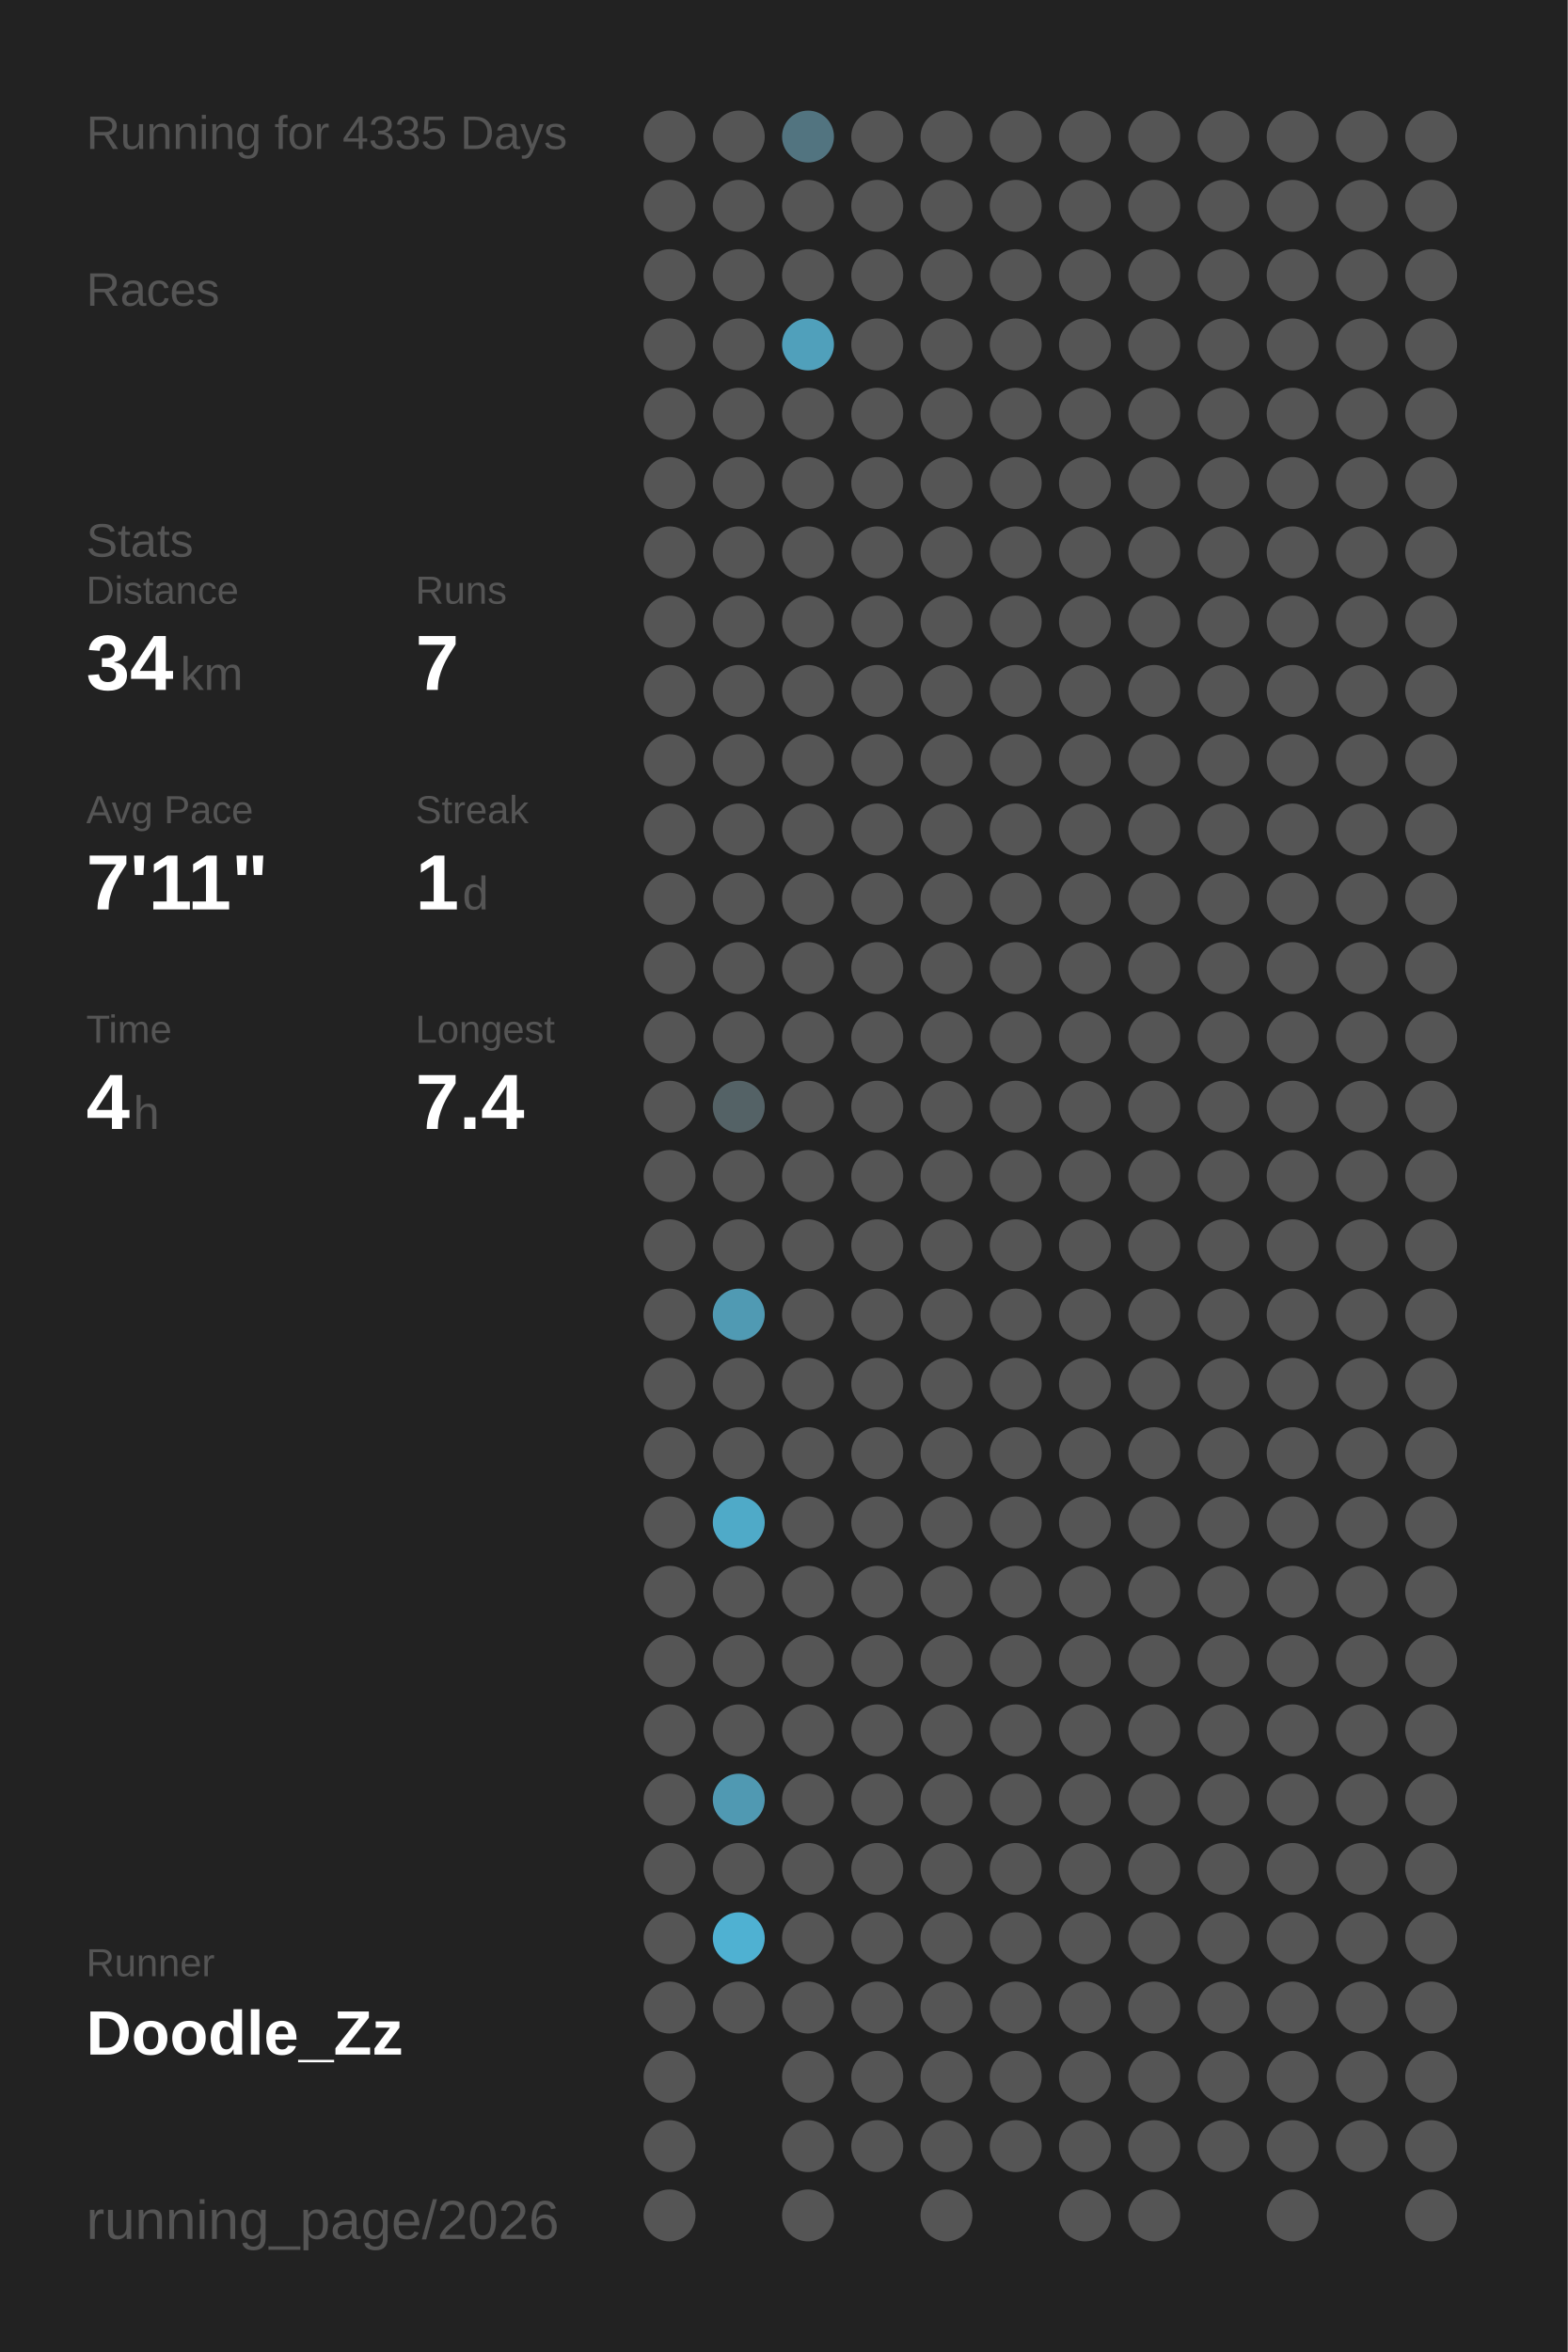
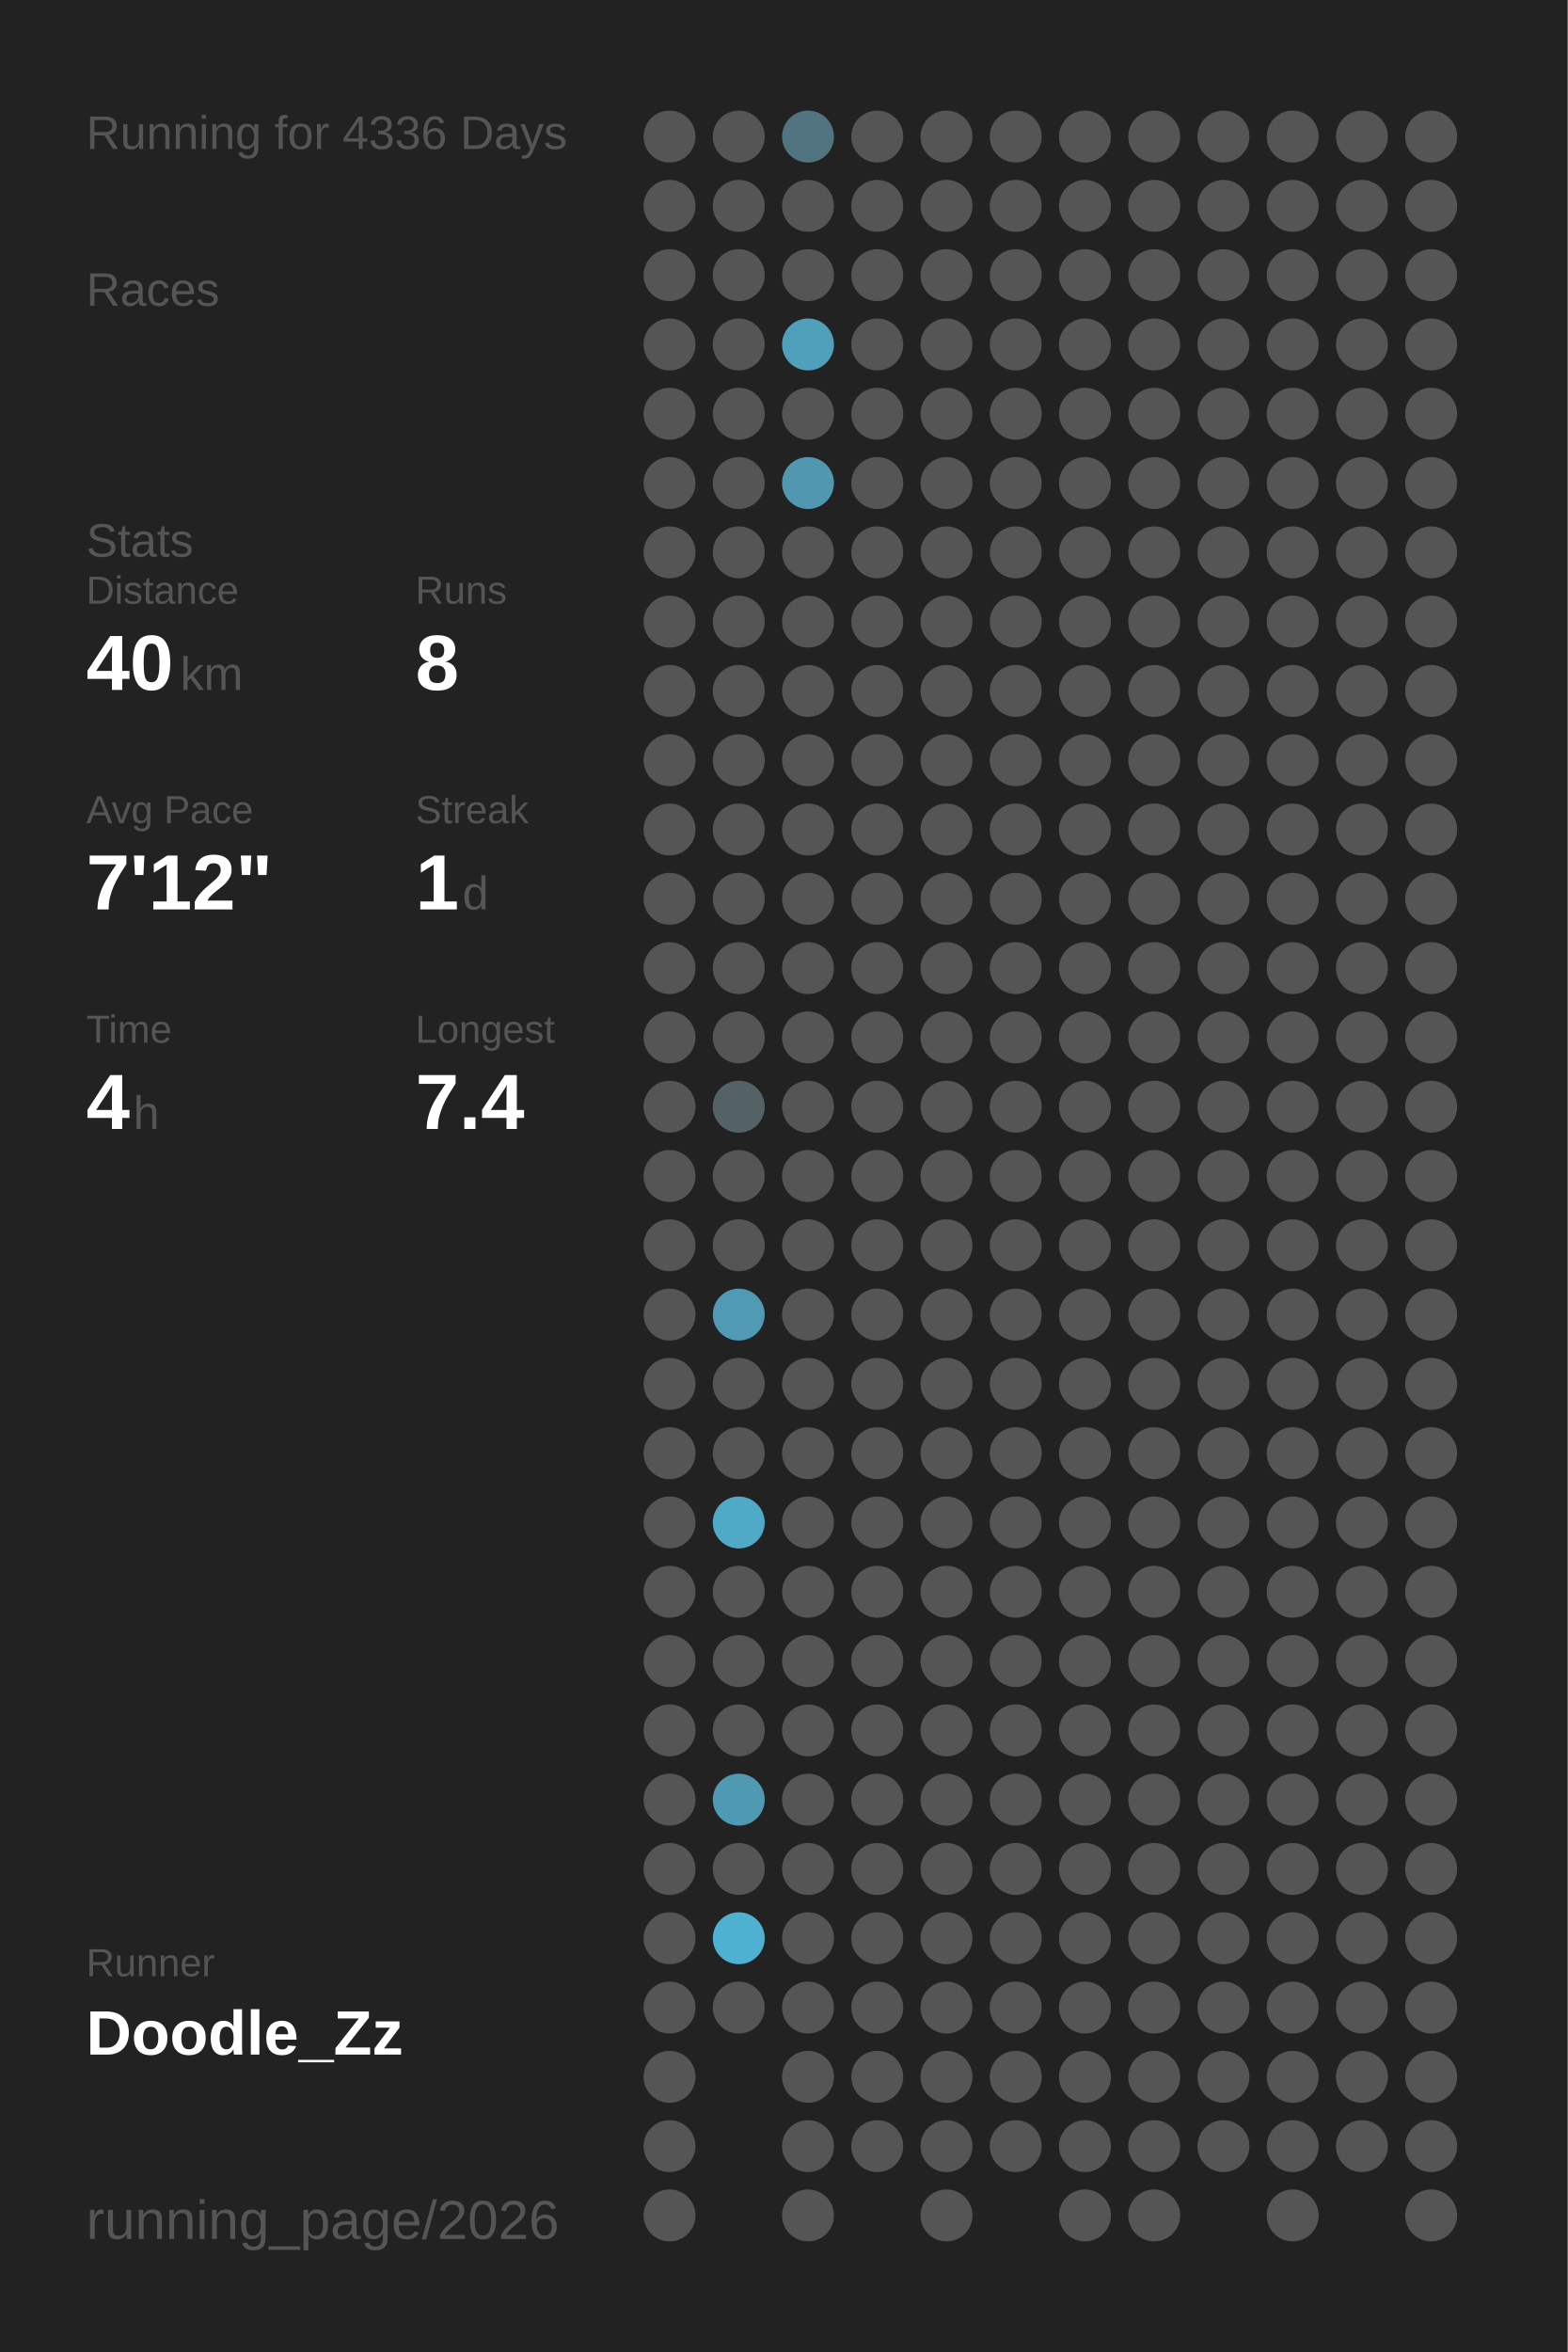
<svg xmlns="http://www.w3.org/2000/svg" baseProfile="full" height="300mm" version="1.1" viewBox="0,0,200,300" width="200mm">
  <defs />
  <rect fill="#222222" height="300" width="200" x="0" y="0" />
-   <text fill="#555555" style="font-size:6px; font-family:Arial;" x="11" y="19">Running for 4335 Days</text>
+   <text fill="#555555" style="font-size:6px; font-family:Arial;" x="11" y="19">Running for 4336 Days</text>
  <text fill="#555555" style="font-size:6px; font-family:Arial;" x="11" y="39">Races</text>
  <text fill="#555555" style="font-size:6px; font-family:Arial;" x="11" y="71">Stats</text>
  <text fill="#555555" style="font-size:5px; font-family:Arial;" x="11" y="77">Distance</text>
-   <text fill="#FFFFFF" style="font-size:10px; font-family:Arial; font-weight:bold;" x="11" y="88">34</text>
+   <text fill="#FFFFFF" style="font-size:10px; font-family:Arial; font-weight:bold;" x="11" y="88">40</text>
  <text fill="#555555" style="font-size:6px; font-family:Arial;" x="23" y="88">km</text>
  <text fill="#555555" style="font-size:5px; font-family:Arial;" x="53" y="77">Runs</text>
-   <text fill="#FFFFFF" style="font-size:10px; font-family:Arial; font-weight:bold;" x="53" y="88">7</text>
+   <text fill="#FFFFFF" style="font-size:10px; font-family:Arial; font-weight:bold;" x="53" y="88">8</text>
  <text fill="#555555" style="font-size:5px; font-family:Arial;" x="11" y="105">Avg Pace</text>
-   <text fill="#FFFFFF" style="font-size:10px; font-family:Arial; font-weight:bold;" x="11" y="116">7'11"</text>
+   <text fill="#FFFFFF" style="font-size:10px; font-family:Arial; font-weight:bold;" x="11" y="116">7'12"</text>
  <text fill="#555555" style="font-size:5px; font-family:Arial;" x="53" y="105">Streak</text>
  <text fill="#FFFFFF" style="font-size:10px; font-family:Arial; font-weight:bold;" x="53" y="116">1</text>
  <text fill="#555555" style="font-size:6px; font-family:Arial;" x="59" y="116">d</text>
  <text fill="#555555" style="font-size:5px; font-family:Arial;" x="11" y="133">Time</text>
  <text fill="#FFFFFF" style="font-size:10px; font-family:Arial; font-weight:bold;" x="11" y="144">4</text>
  <text fill="#555555" style="font-size:6px; font-family:Arial;" x="17" y="144">h</text>
  <text fill="#555555" style="font-size:5px; font-family:Arial;" x="53" y="133">Longest</text>
  <text fill="#FFFFFF" style="font-size:10px; font-family:Arial; font-weight:bold;" x="53" y="144">7.4</text>
  <text fill="#555555" style="font-size:5px; font-family:Arial;" x="11" y="252.065">Runner</text>
  <text fill="#FFFFFF" style="font-size:8px; font-family:Arial; font-weight:bold;" x="11" y="262.065">Doodle_Zz</text>
  <text fill="#555555" style="font-size:7px; font-family:Arial;" x="11" y="285.581">running_page/2026</text>
  <circle cx="85.417" cy="17.419" fill="#555555" r="3.312" />
  <circle cx="85.417" cy="26.258" fill="#555555" r="3.312" />
  <circle cx="85.417" cy="35.097" fill="#555555" r="3.312" />
  <circle cx="85.417" cy="43.935" fill="#555555" r="3.312" />
  <circle cx="85.417" cy="52.774" fill="#555555" r="3.312" />
  <circle cx="85.417" cy="61.613" fill="#555555" r="3.312" />
  <circle cx="85.417" cy="70.452" fill="#555555" r="3.312" />
  <circle cx="85.417" cy="79.29" fill="#555555" r="3.312" />
  <circle cx="85.417" cy="88.129" fill="#555555" r="3.312" />
  <circle cx="85.417" cy="96.968" fill="#555555" r="3.312" />
  <circle cx="85.417" cy="105.806" fill="#555555" r="3.312" />
  <circle cx="85.417" cy="114.645" fill="#555555" r="3.312" />
  <circle cx="85.417" cy="123.484" fill="#555555" r="3.312" />
  <circle cx="85.417" cy="132.323" fill="#555555" r="3.312" />
  <circle cx="85.417" cy="141.161" fill="#555555" r="3.312" />
  <circle cx="85.417" cy="150" fill="#555555" r="3.312" />
  <circle cx="85.417" cy="158.839" fill="#555555" r="3.312" />
  <circle cx="85.417" cy="167.677" fill="#555555" r="3.312" />
  <circle cx="85.417" cy="176.516" fill="#555555" r="3.312" />
  <circle cx="85.417" cy="185.355" fill="#555555" r="3.312" />
  <circle cx="85.417" cy="194.194" fill="#555555" r="3.312" />
  <circle cx="85.417" cy="203.032" fill="#555555" r="3.312" />
  <circle cx="85.417" cy="211.871" fill="#555555" r="3.312" />
  <circle cx="85.417" cy="220.71" fill="#555555" r="3.312" />
  <circle cx="85.417" cy="229.548" fill="#555555" r="3.312" />
  <circle cx="85.417" cy="238.387" fill="#555555" r="3.312" />
  <circle cx="85.417" cy="247.226" fill="#555555" r="3.312" />
  <circle cx="85.417" cy="256.065" fill="#555555" r="3.312" />
  <circle cx="85.417" cy="264.903" fill="#555555" r="3.312" />
  <circle cx="85.417" cy="273.742" fill="#555555" r="3.312" />
  <circle cx="85.417" cy="282.581" fill="#555555" r="3.312" />
  <circle cx="94.25" cy="17.419" fill="#555555" r="3.312" />
  <circle cx="94.25" cy="26.258" fill="#555555" r="3.312" />
  <circle cx="94.25" cy="35.097" fill="#555555" r="3.312" />
  <circle cx="94.25" cy="43.935" fill="#555555" r="3.312" />
  <circle cx="94.25" cy="52.774" fill="#555555" r="3.312" />
  <circle cx="94.25" cy="61.613" fill="#555555" r="3.312" />
  <circle cx="94.25" cy="70.452" fill="#555555" r="3.312" />
  <circle cx="94.25" cy="79.29" fill="#555555" r="3.312" />
  <circle cx="94.25" cy="88.129" fill="#555555" r="3.312" />
  <circle cx="94.25" cy="96.968" fill="#555555" r="3.312" />
  <circle cx="94.25" cy="105.806" fill="#555555" r="3.312" />
  <circle cx="94.25" cy="114.645" fill="#555555" r="3.312" />
  <circle cx="94.25" cy="123.484" fill="#555555" r="3.312" />
  <circle cx="94.25" cy="132.323" fill="#555555" r="3.312" />
  <circle cx="94.25" cy="141.161" fill="#546266" r="3.312" />
  <circle cx="94.25" cy="150" fill="#555555" r="3.312" />
  <circle cx="94.25" cy="158.839" fill="#555555" r="3.312" />
  <circle cx="94.25" cy="167.677" fill="#509ab3" r="3.312" />
  <circle cx="94.25" cy="176.516" fill="#555555" r="3.312" />
  <circle cx="94.25" cy="185.355" fill="#555555" r="3.312" />
  <circle cx="94.25" cy="194.194" fill="#4faac8" r="3.312" />
  <circle cx="94.25" cy="203.032" fill="#555555" r="3.312" />
  <circle cx="94.25" cy="211.871" fill="#555555" r="3.312" />
  <circle cx="94.25" cy="220.71" fill="#555555" r="3.312" />
  <circle cx="94.25" cy="229.548" fill="#5099b2" r="3.312" />
  <circle cx="94.25" cy="238.387" fill="#555555" r="3.312" />
  <circle cx="94.25" cy="247.226" fill="#4fb1d2" r="3.312" />
  <circle cx="94.25" cy="256.065" fill="#555555" r="3.312" />
  <circle cx="103.083" cy="17.419" fill="#527480" r="3.312" />
  <circle cx="103.083" cy="26.258" fill="#555555" r="3.312" />
  <circle cx="103.083" cy="35.097" fill="#555555" r="3.312" />
  <circle cx="103.083" cy="43.935" fill="#50a0bb" r="3.312" />
  <circle cx="103.083" cy="52.774" fill="#555555" r="3.312" />
-   <circle cx="103.083" cy="61.613" fill="#555555" r="3.312" />
+   <circle cx="103.083" cy="61.613" fill="#5097af" r="3.312" />
  <circle cx="103.083" cy="70.452" fill="#555555" r="3.312" />
  <circle cx="103.083" cy="79.29" fill="#555555" r="3.312" />
  <circle cx="103.083" cy="88.129" fill="#555555" r="3.312" />
  <circle cx="103.083" cy="96.968" fill="#555555" r="3.312" />
  <circle cx="103.083" cy="105.806" fill="#555555" r="3.312" />
  <circle cx="103.083" cy="114.645" fill="#555555" r="3.312" />
  <circle cx="103.083" cy="123.484" fill="#555555" r="3.312" />
  <circle cx="103.083" cy="132.323" fill="#555555" r="3.312" />
  <circle cx="103.083" cy="141.161" fill="#555555" r="3.312" />
  <circle cx="103.083" cy="150" fill="#555555" r="3.312" />
  <circle cx="103.083" cy="158.839" fill="#555555" r="3.312" />
  <circle cx="103.083" cy="167.677" fill="#555555" r="3.312" />
  <circle cx="103.083" cy="176.516" fill="#555555" r="3.312" />
  <circle cx="103.083" cy="185.355" fill="#555555" r="3.312" />
  <circle cx="103.083" cy="194.194" fill="#555555" r="3.312" />
  <circle cx="103.083" cy="203.032" fill="#555555" r="3.312" />
  <circle cx="103.083" cy="211.871" fill="#555555" r="3.312" />
  <circle cx="103.083" cy="220.71" fill="#555555" r="3.312" />
  <circle cx="103.083" cy="229.548" fill="#555555" r="3.312" />
  <circle cx="103.083" cy="238.387" fill="#555555" r="3.312" />
  <circle cx="103.083" cy="247.226" fill="#555555" r="3.312" />
  <circle cx="103.083" cy="256.065" fill="#555555" r="3.312" />
  <circle cx="103.083" cy="264.903" fill="#555555" r="3.312" />
  <circle cx="103.083" cy="273.742" fill="#555555" r="3.312" />
  <circle cx="103.083" cy="282.581" fill="#555555" r="3.312" />
  <circle cx="111.917" cy="17.419" fill="#555555" r="3.312" />
  <circle cx="111.917" cy="26.258" fill="#555555" r="3.312" />
  <circle cx="111.917" cy="35.097" fill="#555555" r="3.312" />
  <circle cx="111.917" cy="43.935" fill="#555555" r="3.312" />
  <circle cx="111.917" cy="52.774" fill="#555555" r="3.312" />
  <circle cx="111.917" cy="61.613" fill="#555555" r="3.312" />
  <circle cx="111.917" cy="70.452" fill="#555555" r="3.312" />
  <circle cx="111.917" cy="79.29" fill="#555555" r="3.312" />
  <circle cx="111.917" cy="88.129" fill="#555555" r="3.312" />
  <circle cx="111.917" cy="96.968" fill="#555555" r="3.312" />
  <circle cx="111.917" cy="105.806" fill="#555555" r="3.312" />
  <circle cx="111.917" cy="114.645" fill="#555555" r="3.312" />
  <circle cx="111.917" cy="123.484" fill="#555555" r="3.312" />
  <circle cx="111.917" cy="132.323" fill="#555555" r="3.312" />
  <circle cx="111.917" cy="141.161" fill="#555555" r="3.312" />
  <circle cx="111.917" cy="150" fill="#555555" r="3.312" />
  <circle cx="111.917" cy="158.839" fill="#555555" r="3.312" />
  <circle cx="111.917" cy="167.677" fill="#555555" r="3.312" />
  <circle cx="111.917" cy="176.516" fill="#555555" r="3.312" />
  <circle cx="111.917" cy="185.355" fill="#555555" r="3.312" />
  <circle cx="111.917" cy="194.194" fill="#555555" r="3.312" />
  <circle cx="111.917" cy="203.032" fill="#555555" r="3.312" />
  <circle cx="111.917" cy="211.871" fill="#555555" r="3.312" />
  <circle cx="111.917" cy="220.71" fill="#555555" r="3.312" />
  <circle cx="111.917" cy="229.548" fill="#555555" r="3.312" />
  <circle cx="111.917" cy="238.387" fill="#555555" r="3.312" />
  <circle cx="111.917" cy="247.226" fill="#555555" r="3.312" />
  <circle cx="111.917" cy="256.065" fill="#555555" r="3.312" />
  <circle cx="111.917" cy="264.903" fill="#555555" r="3.312" />
  <circle cx="111.917" cy="273.742" fill="#555555" r="3.312" />
  <circle cx="120.75" cy="17.419" fill="#555555" r="3.312" />
  <circle cx="120.75" cy="26.258" fill="#555555" r="3.312" />
  <circle cx="120.75" cy="35.097" fill="#555555" r="3.312" />
  <circle cx="120.75" cy="43.935" fill="#555555" r="3.312" />
  <circle cx="120.75" cy="52.774" fill="#555555" r="3.312" />
  <circle cx="120.75" cy="61.613" fill="#555555" r="3.312" />
  <circle cx="120.75" cy="70.452" fill="#555555" r="3.312" />
  <circle cx="120.75" cy="79.29" fill="#555555" r="3.312" />
  <circle cx="120.75" cy="88.129" fill="#555555" r="3.312" />
  <circle cx="120.75" cy="96.968" fill="#555555" r="3.312" />
  <circle cx="120.75" cy="105.806" fill="#555555" r="3.312" />
  <circle cx="120.75" cy="114.645" fill="#555555" r="3.312" />
  <circle cx="120.75" cy="123.484" fill="#555555" r="3.312" />
  <circle cx="120.75" cy="132.323" fill="#555555" r="3.312" />
  <circle cx="120.75" cy="141.161" fill="#555555" r="3.312" />
  <circle cx="120.75" cy="150" fill="#555555" r="3.312" />
  <circle cx="120.75" cy="158.839" fill="#555555" r="3.312" />
  <circle cx="120.75" cy="167.677" fill="#555555" r="3.312" />
  <circle cx="120.75" cy="176.516" fill="#555555" r="3.312" />
  <circle cx="120.75" cy="185.355" fill="#555555" r="3.312" />
  <circle cx="120.75" cy="194.194" fill="#555555" r="3.312" />
  <circle cx="120.75" cy="203.032" fill="#555555" r="3.312" />
  <circle cx="120.75" cy="211.871" fill="#555555" r="3.312" />
  <circle cx="120.75" cy="220.71" fill="#555555" r="3.312" />
  <circle cx="120.75" cy="229.548" fill="#555555" r="3.312" />
  <circle cx="120.75" cy="238.387" fill="#555555" r="3.312" />
  <circle cx="120.75" cy="247.226" fill="#555555" r="3.312" />
  <circle cx="120.75" cy="256.065" fill="#555555" r="3.312" />
  <circle cx="120.75" cy="264.903" fill="#555555" r="3.312" />
  <circle cx="120.75" cy="273.742" fill="#555555" r="3.312" />
  <circle cx="120.75" cy="282.581" fill="#555555" r="3.312" />
  <circle cx="129.583" cy="17.419" fill="#555555" r="3.312" />
  <circle cx="129.583" cy="26.258" fill="#555555" r="3.312" />
  <circle cx="129.583" cy="35.097" fill="#555555" r="3.312" />
  <circle cx="129.583" cy="43.935" fill="#555555" r="3.312" />
  <circle cx="129.583" cy="52.774" fill="#555555" r="3.312" />
  <circle cx="129.583" cy="61.613" fill="#555555" r="3.312" />
  <circle cx="129.583" cy="70.452" fill="#555555" r="3.312" />
  <circle cx="129.583" cy="79.29" fill="#555555" r="3.312" />
  <circle cx="129.583" cy="88.129" fill="#555555" r="3.312" />
  <circle cx="129.583" cy="96.968" fill="#555555" r="3.312" />
  <circle cx="129.583" cy="105.806" fill="#555555" r="3.312" />
  <circle cx="129.583" cy="114.645" fill="#555555" r="3.312" />
  <circle cx="129.583" cy="123.484" fill="#555555" r="3.312" />
  <circle cx="129.583" cy="132.323" fill="#555555" r="3.312" />
  <circle cx="129.583" cy="141.161" fill="#555555" r="3.312" />
  <circle cx="129.583" cy="150" fill="#555555" r="3.312" />
  <circle cx="129.583" cy="158.839" fill="#555555" r="3.312" />
  <circle cx="129.583" cy="167.677" fill="#555555" r="3.312" />
  <circle cx="129.583" cy="176.516" fill="#555555" r="3.312" />
  <circle cx="129.583" cy="185.355" fill="#555555" r="3.312" />
  <circle cx="129.583" cy="194.194" fill="#555555" r="3.312" />
  <circle cx="129.583" cy="203.032" fill="#555555" r="3.312" />
  <circle cx="129.583" cy="211.871" fill="#555555" r="3.312" />
  <circle cx="129.583" cy="220.71" fill="#555555" r="3.312" />
  <circle cx="129.583" cy="229.548" fill="#555555" r="3.312" />
  <circle cx="129.583" cy="238.387" fill="#555555" r="3.312" />
  <circle cx="129.583" cy="247.226" fill="#555555" r="3.312" />
  <circle cx="129.583" cy="256.065" fill="#555555" r="3.312" />
  <circle cx="129.583" cy="264.903" fill="#555555" r="3.312" />
  <circle cx="129.583" cy="273.742" fill="#555555" r="3.312" />
  <circle cx="138.417" cy="17.419" fill="#555555" r="3.312" />
  <circle cx="138.417" cy="26.258" fill="#555555" r="3.312" />
  <circle cx="138.417" cy="35.097" fill="#555555" r="3.312" />
  <circle cx="138.417" cy="43.935" fill="#555555" r="3.312" />
  <circle cx="138.417" cy="52.774" fill="#555555" r="3.312" />
  <circle cx="138.417" cy="61.613" fill="#555555" r="3.312" />
  <circle cx="138.417" cy="70.452" fill="#555555" r="3.312" />
  <circle cx="138.417" cy="79.29" fill="#555555" r="3.312" />
  <circle cx="138.417" cy="88.129" fill="#555555" r="3.312" />
  <circle cx="138.417" cy="96.968" fill="#555555" r="3.312" />
  <circle cx="138.417" cy="105.806" fill="#555555" r="3.312" />
  <circle cx="138.417" cy="114.645" fill="#555555" r="3.312" />
  <circle cx="138.417" cy="123.484" fill="#555555" r="3.312" />
  <circle cx="138.417" cy="132.323" fill="#555555" r="3.312" />
  <circle cx="138.417" cy="141.161" fill="#555555" r="3.312" />
  <circle cx="138.417" cy="150" fill="#555555" r="3.312" />
  <circle cx="138.417" cy="158.839" fill="#555555" r="3.312" />
  <circle cx="138.417" cy="167.677" fill="#555555" r="3.312" />
  <circle cx="138.417" cy="176.516" fill="#555555" r="3.312" />
  <circle cx="138.417" cy="185.355" fill="#555555" r="3.312" />
  <circle cx="138.417" cy="194.194" fill="#555555" r="3.312" />
  <circle cx="138.417" cy="203.032" fill="#555555" r="3.312" />
  <circle cx="138.417" cy="211.871" fill="#555555" r="3.312" />
  <circle cx="138.417" cy="220.71" fill="#555555" r="3.312" />
  <circle cx="138.417" cy="229.548" fill="#555555" r="3.312" />
  <circle cx="138.417" cy="238.387" fill="#555555" r="3.312" />
  <circle cx="138.417" cy="247.226" fill="#555555" r="3.312" />
  <circle cx="138.417" cy="256.065" fill="#555555" r="3.312" />
  <circle cx="138.417" cy="264.903" fill="#555555" r="3.312" />
  <circle cx="138.417" cy="273.742" fill="#555555" r="3.312" />
  <circle cx="138.417" cy="282.581" fill="#555555" r="3.312" />
  <circle cx="147.25" cy="17.419" fill="#555555" r="3.312" />
  <circle cx="147.25" cy="26.258" fill="#555555" r="3.312" />
  <circle cx="147.25" cy="35.097" fill="#555555" r="3.312" />
  <circle cx="147.25" cy="43.935" fill="#555555" r="3.312" />
  <circle cx="147.25" cy="52.774" fill="#555555" r="3.312" />
  <circle cx="147.25" cy="61.613" fill="#555555" r="3.312" />
  <circle cx="147.25" cy="70.452" fill="#555555" r="3.312" />
  <circle cx="147.25" cy="79.29" fill="#555555" r="3.312" />
  <circle cx="147.25" cy="88.129" fill="#555555" r="3.312" />
  <circle cx="147.25" cy="96.968" fill="#555555" r="3.312" />
  <circle cx="147.25" cy="105.806" fill="#555555" r="3.312" />
  <circle cx="147.25" cy="114.645" fill="#555555" r="3.312" />
  <circle cx="147.25" cy="123.484" fill="#555555" r="3.312" />
  <circle cx="147.25" cy="132.323" fill="#555555" r="3.312" />
  <circle cx="147.25" cy="141.161" fill="#555555" r="3.312" />
  <circle cx="147.25" cy="150" fill="#555555" r="3.312" />
  <circle cx="147.25" cy="158.839" fill="#555555" r="3.312" />
  <circle cx="147.25" cy="167.677" fill="#555555" r="3.312" />
  <circle cx="147.25" cy="176.516" fill="#555555" r="3.312" />
  <circle cx="147.25" cy="185.355" fill="#555555" r="3.312" />
  <circle cx="147.25" cy="194.194" fill="#555555" r="3.312" />
  <circle cx="147.25" cy="203.032" fill="#555555" r="3.312" />
  <circle cx="147.25" cy="211.871" fill="#555555" r="3.312" />
  <circle cx="147.25" cy="220.71" fill="#555555" r="3.312" />
  <circle cx="147.25" cy="229.548" fill="#555555" r="3.312" />
  <circle cx="147.25" cy="238.387" fill="#555555" r="3.312" />
  <circle cx="147.25" cy="247.226" fill="#555555" r="3.312" />
  <circle cx="147.25" cy="256.065" fill="#555555" r="3.312" />
  <circle cx="147.25" cy="264.903" fill="#555555" r="3.312" />
  <circle cx="147.25" cy="273.742" fill="#555555" r="3.312" />
  <circle cx="147.25" cy="282.581" fill="#555555" r="3.312" />
  <circle cx="156.083" cy="17.419" fill="#555555" r="3.312" />
  <circle cx="156.083" cy="26.258" fill="#555555" r="3.312" />
  <circle cx="156.083" cy="35.097" fill="#555555" r="3.312" />
  <circle cx="156.083" cy="43.935" fill="#555555" r="3.312" />
  <circle cx="156.083" cy="52.774" fill="#555555" r="3.312" />
  <circle cx="156.083" cy="61.613" fill="#555555" r="3.312" />
  <circle cx="156.083" cy="70.452" fill="#555555" r="3.312" />
  <circle cx="156.083" cy="79.29" fill="#555555" r="3.312" />
  <circle cx="156.083" cy="88.129" fill="#555555" r="3.312" />
  <circle cx="156.083" cy="96.968" fill="#555555" r="3.312" />
  <circle cx="156.083" cy="105.806" fill="#555555" r="3.312" />
  <circle cx="156.083" cy="114.645" fill="#555555" r="3.312" />
  <circle cx="156.083" cy="123.484" fill="#555555" r="3.312" />
  <circle cx="156.083" cy="132.323" fill="#555555" r="3.312" />
  <circle cx="156.083" cy="141.161" fill="#555555" r="3.312" />
  <circle cx="156.083" cy="150" fill="#555555" r="3.312" />
  <circle cx="156.083" cy="158.839" fill="#555555" r="3.312" />
  <circle cx="156.083" cy="167.677" fill="#555555" r="3.312" />
  <circle cx="156.083" cy="176.516" fill="#555555" r="3.312" />
  <circle cx="156.083" cy="185.355" fill="#555555" r="3.312" />
  <circle cx="156.083" cy="194.194" fill="#555555" r="3.312" />
  <circle cx="156.083" cy="203.032" fill="#555555" r="3.312" />
  <circle cx="156.083" cy="211.871" fill="#555555" r="3.312" />
  <circle cx="156.083" cy="220.71" fill="#555555" r="3.312" />
  <circle cx="156.083" cy="229.548" fill="#555555" r="3.312" />
  <circle cx="156.083" cy="238.387" fill="#555555" r="3.312" />
  <circle cx="156.083" cy="247.226" fill="#555555" r="3.312" />
  <circle cx="156.083" cy="256.065" fill="#555555" r="3.312" />
  <circle cx="156.083" cy="264.903" fill="#555555" r="3.312" />
  <circle cx="156.083" cy="273.742" fill="#555555" r="3.312" />
  <circle cx="164.917" cy="17.419" fill="#555555" r="3.312" />
  <circle cx="164.917" cy="26.258" fill="#555555" r="3.312" />
  <circle cx="164.917" cy="35.097" fill="#555555" r="3.312" />
  <circle cx="164.917" cy="43.935" fill="#555555" r="3.312" />
  <circle cx="164.917" cy="52.774" fill="#555555" r="3.312" />
  <circle cx="164.917" cy="61.613" fill="#555555" r="3.312" />
  <circle cx="164.917" cy="70.452" fill="#555555" r="3.312" />
  <circle cx="164.917" cy="79.29" fill="#555555" r="3.312" />
  <circle cx="164.917" cy="88.129" fill="#555555" r="3.312" />
  <circle cx="164.917" cy="96.968" fill="#555555" r="3.312" />
  <circle cx="164.917" cy="105.806" fill="#555555" r="3.312" />
  <circle cx="164.917" cy="114.645" fill="#555555" r="3.312" />
  <circle cx="164.917" cy="123.484" fill="#555555" r="3.312" />
  <circle cx="164.917" cy="132.323" fill="#555555" r="3.312" />
  <circle cx="164.917" cy="141.161" fill="#555555" r="3.312" />
  <circle cx="164.917" cy="150" fill="#555555" r="3.312" />
  <circle cx="164.917" cy="158.839" fill="#555555" r="3.312" />
  <circle cx="164.917" cy="167.677" fill="#555555" r="3.312" />
  <circle cx="164.917" cy="176.516" fill="#555555" r="3.312" />
  <circle cx="164.917" cy="185.355" fill="#555555" r="3.312" />
  <circle cx="164.917" cy="194.194" fill="#555555" r="3.312" />
  <circle cx="164.917" cy="203.032" fill="#555555" r="3.312" />
  <circle cx="164.917" cy="211.871" fill="#555555" r="3.312" />
  <circle cx="164.917" cy="220.71" fill="#555555" r="3.312" />
  <circle cx="164.917" cy="229.548" fill="#555555" r="3.312" />
  <circle cx="164.917" cy="238.387" fill="#555555" r="3.312" />
  <circle cx="164.917" cy="247.226" fill="#555555" r="3.312" />
  <circle cx="164.917" cy="256.065" fill="#555555" r="3.312" />
  <circle cx="164.917" cy="264.903" fill="#555555" r="3.312" />
  <circle cx="164.917" cy="273.742" fill="#555555" r="3.312" />
  <circle cx="164.917" cy="282.581" fill="#555555" r="3.312" />
  <circle cx="173.75" cy="17.419" fill="#555555" r="3.312" />
  <circle cx="173.75" cy="26.258" fill="#555555" r="3.312" />
  <circle cx="173.75" cy="35.097" fill="#555555" r="3.312" />
  <circle cx="173.75" cy="43.935" fill="#555555" r="3.312" />
  <circle cx="173.75" cy="52.774" fill="#555555" r="3.312" />
  <circle cx="173.75" cy="61.613" fill="#555555" r="3.312" />
  <circle cx="173.75" cy="70.452" fill="#555555" r="3.312" />
  <circle cx="173.75" cy="79.29" fill="#555555" r="3.312" />
  <circle cx="173.75" cy="88.129" fill="#555555" r="3.312" />
  <circle cx="173.75" cy="96.968" fill="#555555" r="3.312" />
  <circle cx="173.75" cy="105.806" fill="#555555" r="3.312" />
  <circle cx="173.75" cy="114.645" fill="#555555" r="3.312" />
  <circle cx="173.75" cy="123.484" fill="#555555" r="3.312" />
  <circle cx="173.75" cy="132.323" fill="#555555" r="3.312" />
  <circle cx="173.75" cy="141.161" fill="#555555" r="3.312" />
  <circle cx="173.75" cy="150" fill="#555555" r="3.312" />
  <circle cx="173.75" cy="158.839" fill="#555555" r="3.312" />
  <circle cx="173.75" cy="167.677" fill="#555555" r="3.312" />
  <circle cx="173.75" cy="176.516" fill="#555555" r="3.312" />
  <circle cx="173.75" cy="185.355" fill="#555555" r="3.312" />
  <circle cx="173.75" cy="194.194" fill="#555555" r="3.312" />
  <circle cx="173.75" cy="203.032" fill="#555555" r="3.312" />
  <circle cx="173.75" cy="211.871" fill="#555555" r="3.312" />
  <circle cx="173.75" cy="220.71" fill="#555555" r="3.312" />
  <circle cx="173.75" cy="229.548" fill="#555555" r="3.312" />
  <circle cx="173.75" cy="238.387" fill="#555555" r="3.312" />
  <circle cx="173.75" cy="247.226" fill="#555555" r="3.312" />
  <circle cx="173.75" cy="256.065" fill="#555555" r="3.312" />
  <circle cx="173.75" cy="264.903" fill="#555555" r="3.312" />
  <circle cx="173.75" cy="273.742" fill="#555555" r="3.312" />
  <circle cx="182.583" cy="17.419" fill="#555555" r="3.312" />
  <circle cx="182.583" cy="26.258" fill="#555555" r="3.312" />
  <circle cx="182.583" cy="35.097" fill="#555555" r="3.312" />
  <circle cx="182.583" cy="43.935" fill="#555555" r="3.312" />
  <circle cx="182.583" cy="52.774" fill="#555555" r="3.312" />
  <circle cx="182.583" cy="61.613" fill="#555555" r="3.312" />
  <circle cx="182.583" cy="70.452" fill="#555555" r="3.312" />
  <circle cx="182.583" cy="79.29" fill="#555555" r="3.312" />
  <circle cx="182.583" cy="88.129" fill="#555555" r="3.312" />
  <circle cx="182.583" cy="96.968" fill="#555555" r="3.312" />
  <circle cx="182.583" cy="105.806" fill="#555555" r="3.312" />
  <circle cx="182.583" cy="114.645" fill="#555555" r="3.312" />
  <circle cx="182.583" cy="123.484" fill="#555555" r="3.312" />
  <circle cx="182.583" cy="132.323" fill="#555555" r="3.312" />
  <circle cx="182.583" cy="141.161" fill="#555555" r="3.312" />
  <circle cx="182.583" cy="150" fill="#555555" r="3.312" />
  <circle cx="182.583" cy="158.839" fill="#555555" r="3.312" />
  <circle cx="182.583" cy="167.677" fill="#555555" r="3.312" />
  <circle cx="182.583" cy="176.516" fill="#555555" r="3.312" />
  <circle cx="182.583" cy="185.355" fill="#555555" r="3.312" />
  <circle cx="182.583" cy="194.194" fill="#555555" r="3.312" />
  <circle cx="182.583" cy="203.032" fill="#555555" r="3.312" />
  <circle cx="182.583" cy="211.871" fill="#555555" r="3.312" />
  <circle cx="182.583" cy="220.71" fill="#555555" r="3.312" />
  <circle cx="182.583" cy="229.548" fill="#555555" r="3.312" />
  <circle cx="182.583" cy="238.387" fill="#555555" r="3.312" />
  <circle cx="182.583" cy="247.226" fill="#555555" r="3.312" />
  <circle cx="182.583" cy="256.065" fill="#555555" r="3.312" />
  <circle cx="182.583" cy="264.903" fill="#555555" r="3.312" />
  <circle cx="182.583" cy="273.742" fill="#555555" r="3.312" />
  <circle cx="182.583" cy="282.581" fill="#555555" r="3.312" />
</svg>
